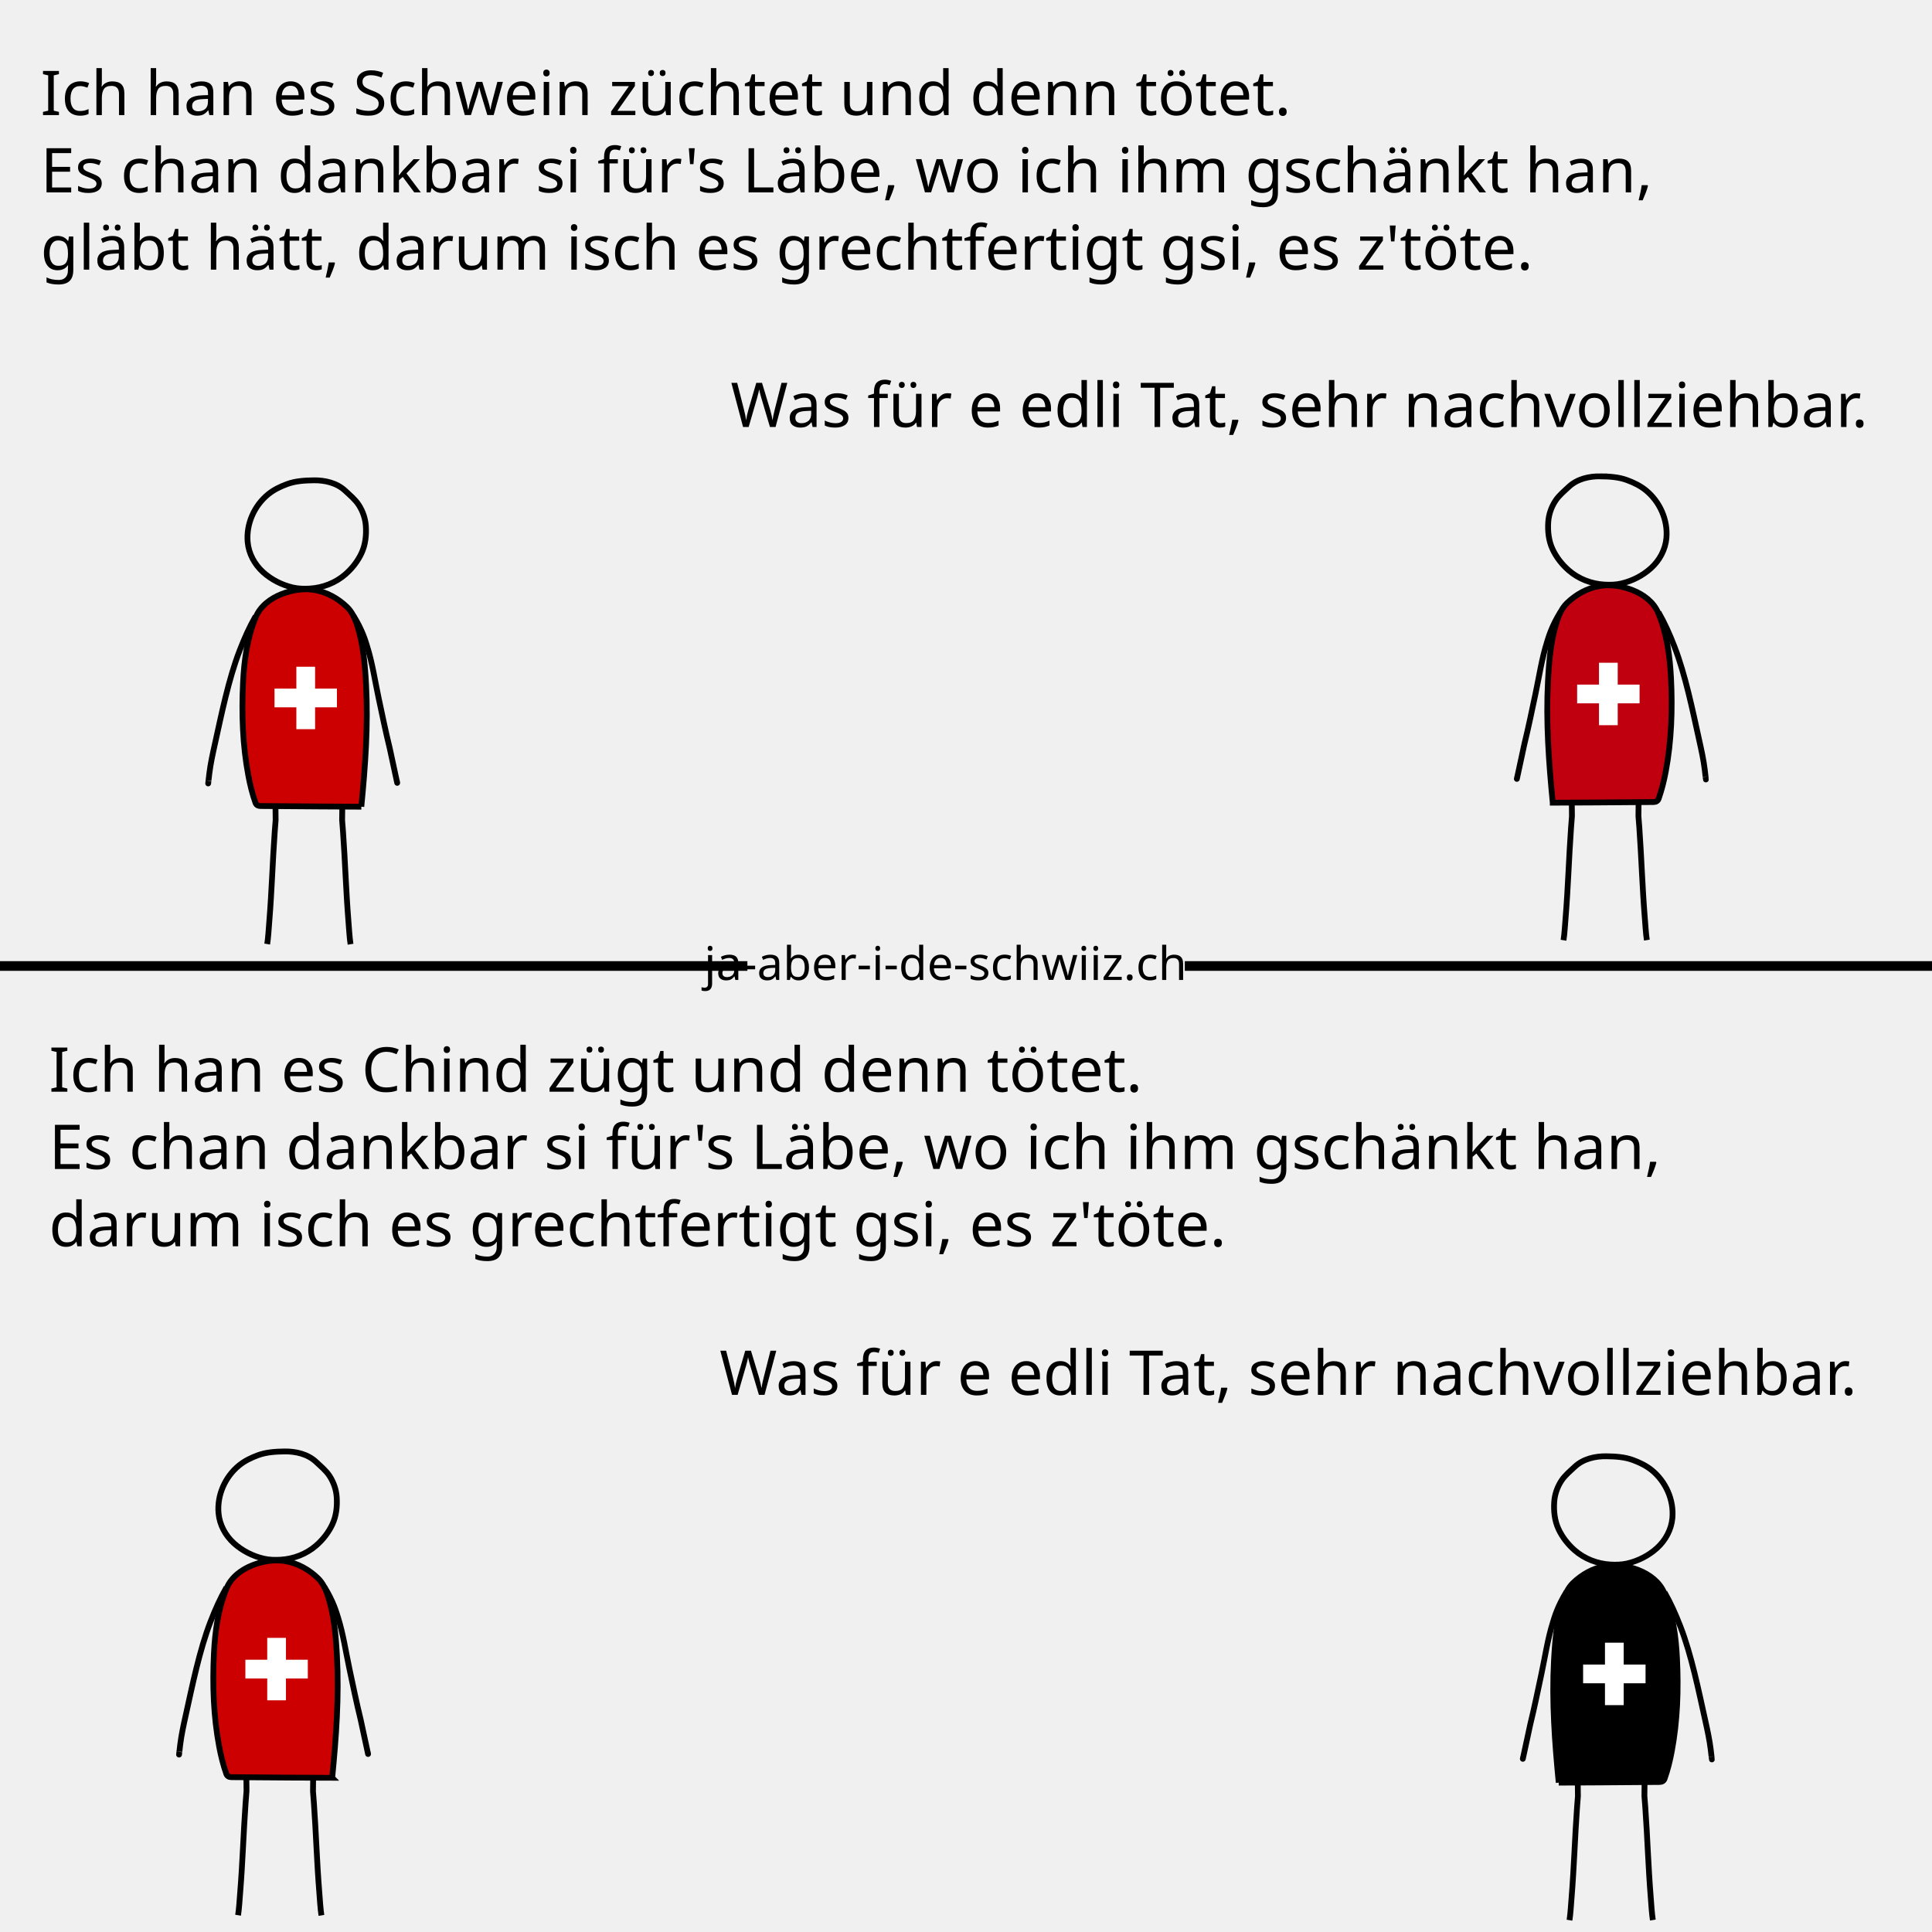
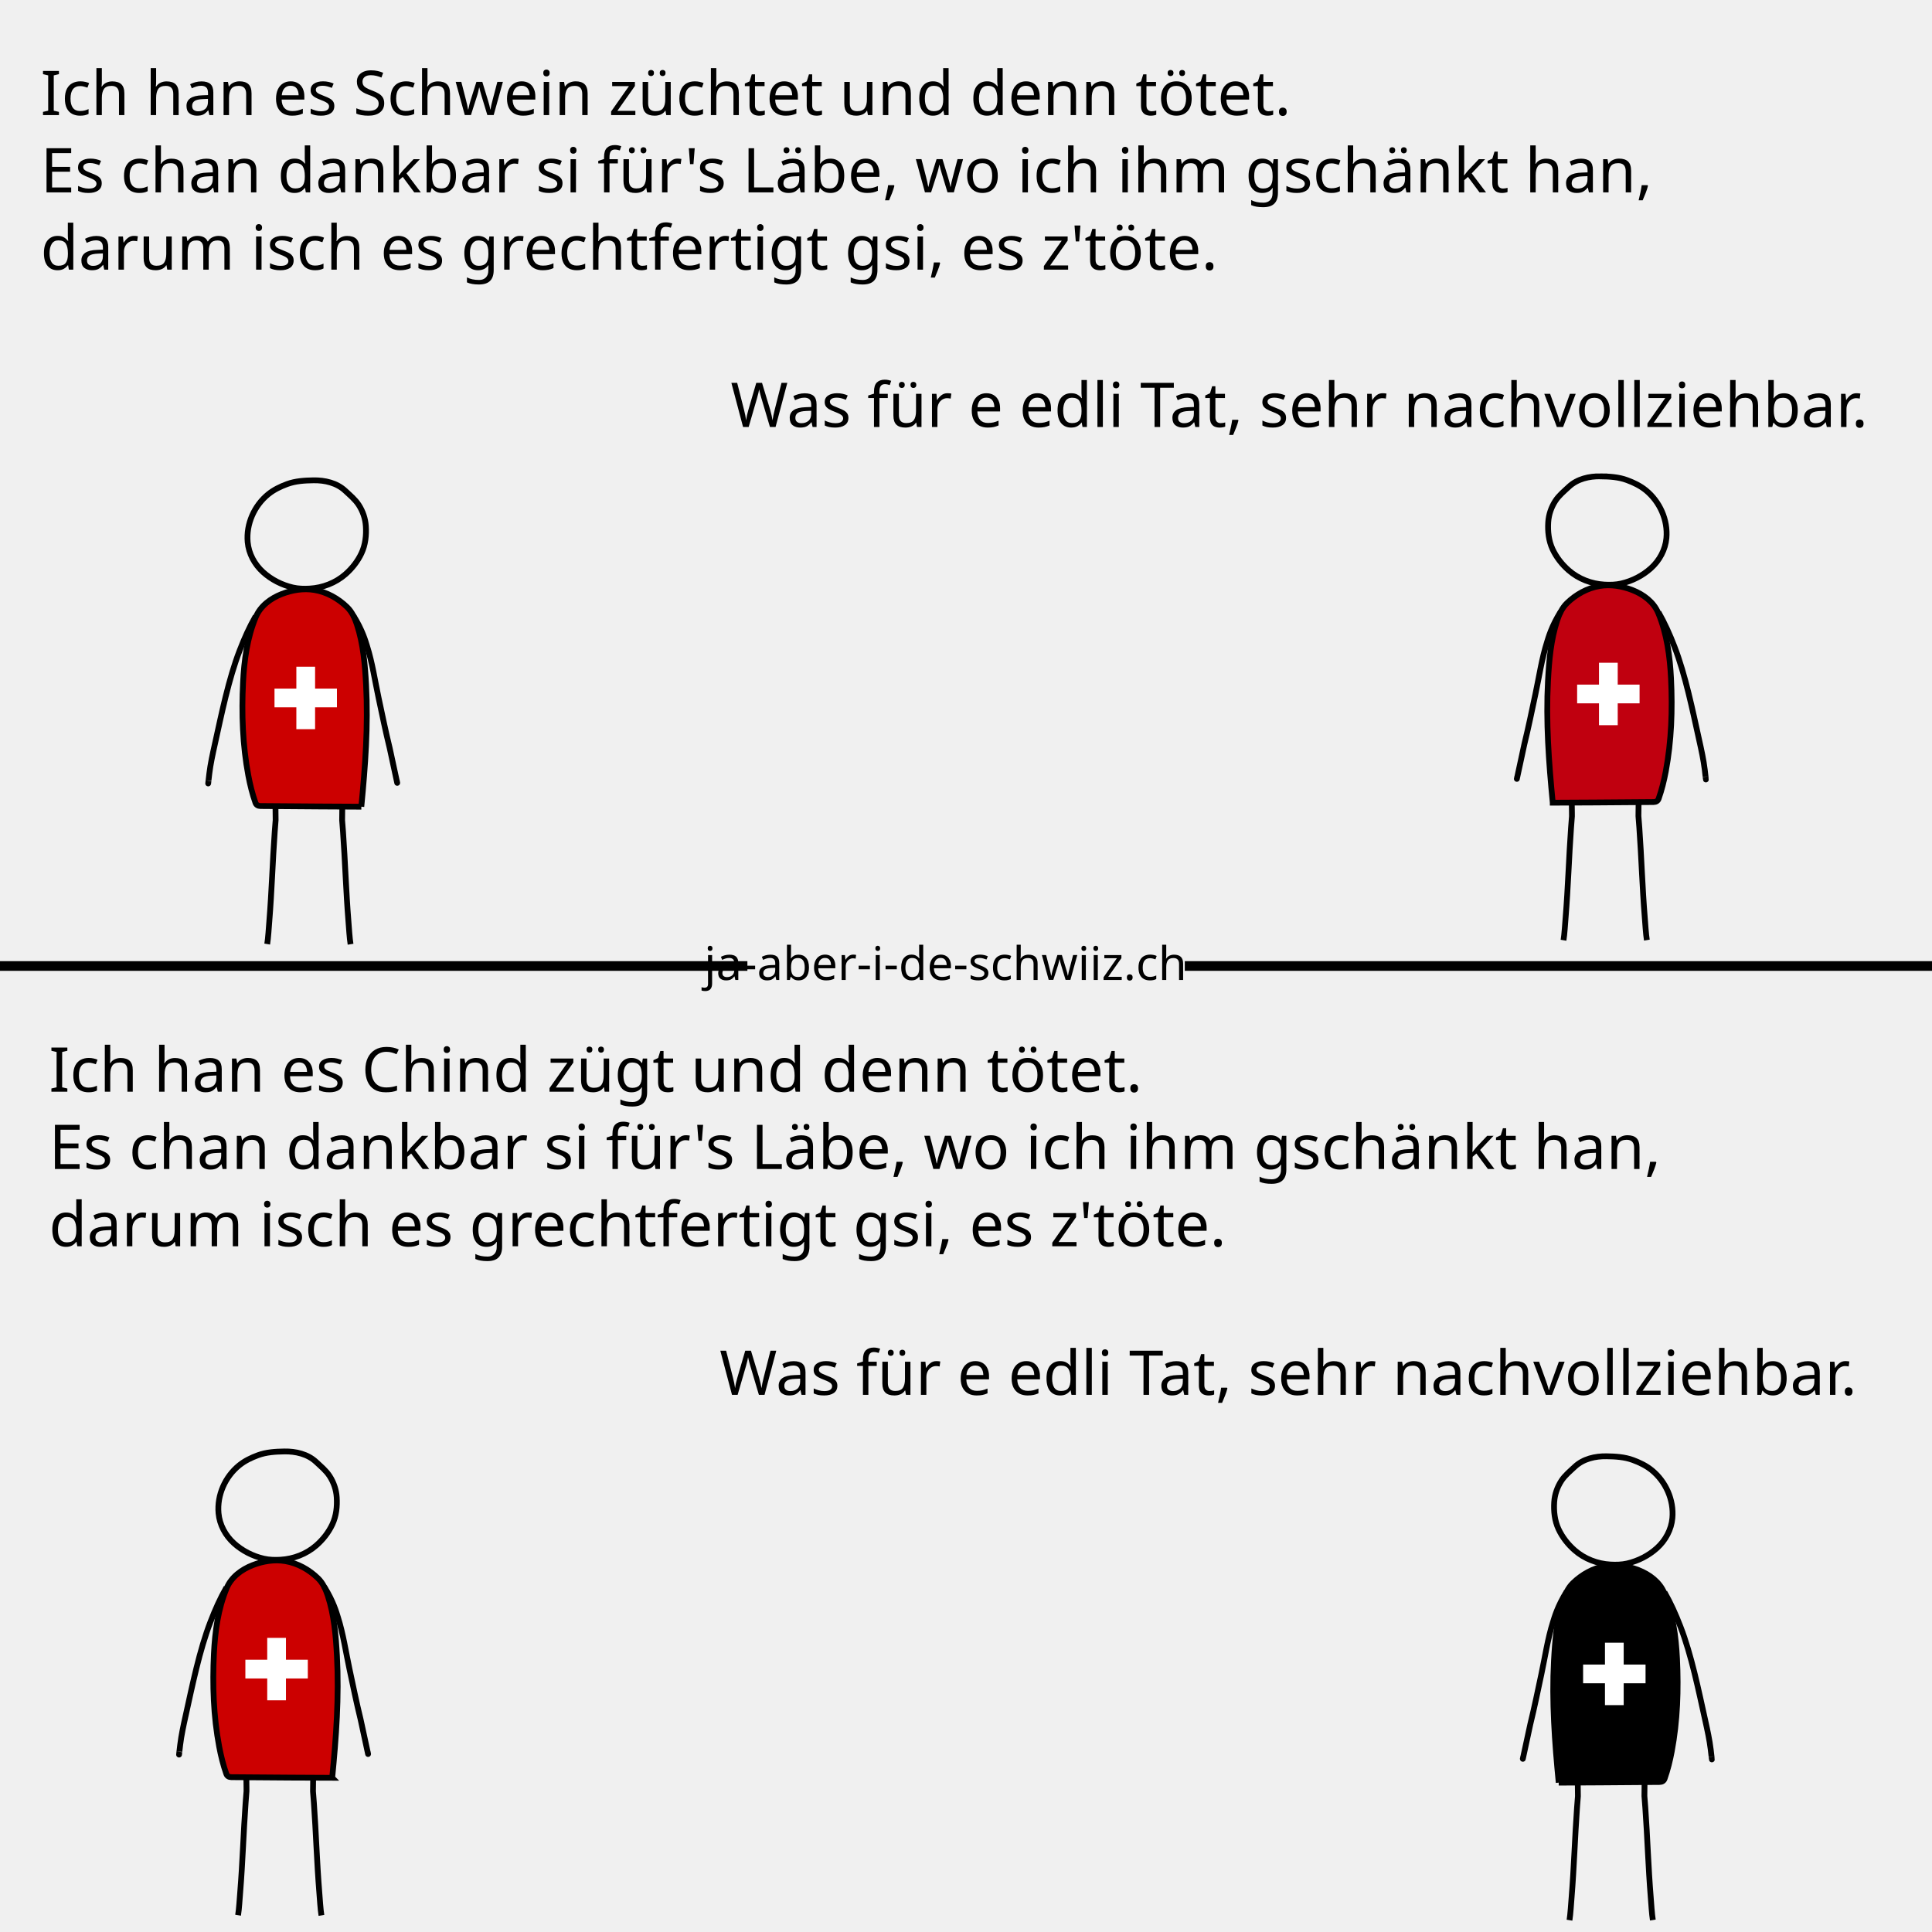
<svg xmlns="http://www.w3.org/2000/svg" width="1e3" height="1e3" version="1.1" viewBox="0 0 1e3 1e3" id="svg90">
  <text xml:space="preserve" x="20.976" y="59.568" id="text1159-3" style="font-family:'MJ Handwriting'">
    <tspan x="20.976" y="59.568" style="font-size:32px" id="tspan1362">Ich han es Schwein züchtet und denn tötet.</tspan>
    <tspan x="20.976" y="99.568" style="font-size:32px" id="tspan10189">Es chan dankbar si für's Läbe, wo ich ihm gschänkt han,</tspan>
-     <tspan x="20.976" y="139.568" style="font-size:32px" id="tspan1366">gläbt hätt, darum isch es grechtfertigt gsi, es z'töte.</tspan>
+     <tspan x="20.976" y="139.568" style="font-size:32px" id="tspan1366">darum isch es grechtfertigt gsi, es z'töte.</tspan>
  </text>
  <defs id="defs94">
    </defs>
  <style id="style2">text { 
    font-family:'MJ Handwriting';
}</style>
  <g transform="translate(-119.3746,515.7002)" id="g24">
    <g stroke="#000000" stroke-width="3" id="g20">
      <path d="m 266.56,235.57 c -4.601,0.072 -9.322,0.347 -13.651,1.946 -3.473,1.283 -6.865,2.905 -9.761,5.258 -7.249,5.891 -11.497,15.402 -10.66,24.778 0.532,5.956 3.554,11.535 7.973,15.533 4.34,3.928 9.74,6.66 15.405,7.97 2.842,0.657 5.796,0.714 8.696,0.551 6.747,-0.378 13.394,-2.919 18.5,-7.382 3.469,-3.032 6.385,-6.75 8.338,-10.918 2.038,-4.348 2.569,-9.278 2.257,-14.033 -0.256,-3.909 -1.56,-7.712 -3.7,-10.998 -1.845,-2.833 -4.5,-4.981 -6.957,-7.289 -4.372,-4.107 -10.598,-5.519 -16.442,-5.417 z" fill="none" id="path6" />
      <path d="m 291.32,404.5 c 2.051,-20.927 3.583,-41.997 2.461,-63.015 -0.564,-10.562 -1.449,-21.267 -4.773,-31.368 -1.074,-3.263 -2.539,-6.476 -5.046,-8.916 -4.619,-4.494 -10.554,-7.806 -16.91,-8.869 -5.706,-0.955 -11.635,0.028 -16.978,2.115 -5.64,2.203 -10.984,6.125 -13.379,11.887 -4.462,10.733 -6.031,22.425 -6.596,33.949 -0.787,16.048 -0.252,32.255 2.723,48.046 0.9,4.776 2.067,9.513 3.694,14.126 0.392,1.111 1.328,1.694 2.555,1.702 17.417,0.115 46.349,0.38 52.25,0.344 3.3e-4,0 -6e-4,-8e-4 -6e-4,-8e-4 z" fill="#cc0000" id="path8" />
      <g fill="none" id="g18">
        <path d="m 246.89,404.7 c 0.091,9.775 0.24,3.927 -0.391,12.763 -1.101,15.421 -1.549,30.884 -2.8,46.299 -0.247,3.044 -0.592,8.838 -1.094,11.85" id="path10" />
        <path d="m 236.58,305.95 c -3.223,5.62 -5.771,11.352 -8.245,17.734 -5.722,14.756 -9.396,33.026 -12.83,48.483 -1.109,4.992 -2.251,10.168 -2.865,15.238 -0.164,1.353 -0.919,7.929 -0.404,3.647" id="path12" />
        <path d="m 287.2,305.6 c 4.757,7.588 6.343,13.436 7.085,15.778 2.725,8.605 4.097,18.002 5.983,26.828 1.949,9.12 3.528,16.931 5.742,25.994 0.279,1.143 5.133,23.973 3.647,16.735" id="path14" />
        <path d="m 281.46,404.78 c -0.091,9.775 -0.24,3.927 0.391,12.763 1.101,15.421 1.549,30.884 2.8,46.299 0.247,3.044 0.592,8.838 1.094,11.85" id="path16" />
      </g>
    </g>
    <path class="nostroke" d="m 257.69,332.06 h 9.696 v 11.312 h 11.312 v 9.696 h -11.312 v 11.312 H 257.69 v -11.312 h -11.312 v -9.696 h 11.312 z" fill="#ffffff" id="path22" />
  </g>
  <g transform="translate(309.1046,7.88521)" id="g24-8-5" />
  <text xml:space="preserve" x="976.234" y="221.003" id="text1159" style="text-align:end;text-anchor:end">
    <tspan x="976.234" y="221.003" style="font-size:32px;text-align:end;text-anchor:end" id="tspan916">Was für e edli Tat, sehr nachvollziehbar.</tspan>
  </text>
  <g transform="matrix(-1,0,0,1,1098.112,518.1945)" id="g24-6">
    <g stroke="#000000" stroke-width="3" id="g20-8">
      <path d="m 266.56,235.57 c -4.601,0.072 -9.322,0.347 -13.651,1.946 -3.473,1.283 -6.865,2.905 -9.761,5.258 -7.249,5.891 -11.497,15.402 -10.66,24.778 0.532,5.956 3.554,11.535 7.973,15.533 4.34,3.928 9.74,6.66 15.405,7.97 2.842,0.657 5.796,0.714 8.696,0.551 6.747,-0.378 13.394,-2.919 18.5,-7.382 3.469,-3.032 6.385,-6.75 8.338,-10.918 2.038,-4.348 2.569,-9.278 2.257,-14.033 -0.256,-3.909 -1.56,-7.712 -3.7,-10.998 -1.845,-2.833 -4.5,-4.981 -6.957,-7.289 -4.372,-4.107 -10.598,-5.519 -16.442,-5.417 z" fill="none" id="path6-9" />
      <path d="m 291.32,404.5 c 2.051,-20.927 3.583,-41.997 2.461,-63.015 -0.564,-10.562 -1.449,-21.267 -4.773,-31.368 -1.074,-3.263 -2.539,-6.476 -5.046,-8.916 -4.619,-4.494 -10.554,-7.806 -16.91,-8.869 -5.706,-0.955 -11.635,0.028 -16.978,2.115 -5.64,2.203 -10.984,6.125 -13.379,11.887 -4.462,10.733 -6.031,22.425 -6.596,33.949 -0.787,16.048 -0.252,32.255 2.723,48.046 0.9,4.776 2.067,9.513 3.694,14.126 0.392,1.111 1.328,1.694 2.555,1.702 17.417,0.115 46.349,0.38 52.25,0.344 3.3e-4,0 -6e-4,-8e-4 -6e-4,-8e-4 z" fill="#00cc00" id="path8-4" style="fill:#000000;fill-opacity:1" />
      <g fill="none" id="g18-6">
        <path d="m 246.89,404.7 c 0.091,9.775 0.24,3.927 -0.391,12.763 -1.101,15.421 -1.549,30.884 -2.8,46.299 -0.247,3.044 -0.592,8.838 -1.094,11.85" id="path10-7" />
        <path d="m 236.58,305.95 c -3.223,5.62 -5.771,11.352 -8.245,17.734 -5.722,14.756 -9.396,33.026 -12.83,48.483 -1.109,4.992 -2.251,10.168 -2.865,15.238 -0.164,1.353 -0.919,7.929 -0.404,3.647" id="path12-7" />
        <path d="m 287.2,305.6 c 4.757,7.588 6.343,13.436 7.085,15.778 2.725,8.605 4.097,18.002 5.983,26.828 1.949,9.12 3.528,16.931 5.742,25.994 0.279,1.143 5.133,23.973 3.647,16.735" id="path14-3" />
        <path d="m 281.46,404.78 c -0.091,9.775 -0.24,3.927 0.391,12.763 1.101,15.421 1.549,30.884 2.8,46.299 0.247,3.044 0.592,8.838 1.094,11.85" id="path16-0" />
      </g>
    </g>
    <path class="nostroke" d="m 257.69,332.06 h 9.696 v 11.312 h 11.312 v 9.696 h -11.312 v 11.312 H 257.69 v -11.312 h -11.312 v -9.696 h 11.312 z" fill="#ffffff" id="path22-1" />
  </g>
  <g id="g1113">
    <g fill="none" stroke="#000000" stroke-width="5px" id="g1097">
      <path d="M 0,500 H 386.849" id="path1089" />
      <path d="M 613.242,500 H 1000" id="path1091" />
    </g>
  </g>
  <text xml:space="preserve" style="font-size:24px;line-height:1.25;text-align:center;text-anchor:middle;" x="498.738" y="507.216" id="text1495">
    <tspan id="tspan1493" x="498.738" y="507.216">ja-aber-i-de-schwiiz.ch</tspan>
  </text>
  <g transform="translate(-104.2974,13.03985)" id="g24-9">
    <g stroke="#000000" stroke-width="3" id="g20-1">
      <path d="m 266.56,235.57 c -4.601,0.072 -9.322,0.347 -13.651,1.946 -3.473,1.283 -6.865,2.905 -9.761,5.258 -7.249,5.891 -11.497,15.402 -10.66,24.778 0.532,5.956 3.554,11.535 7.973,15.533 4.34,3.928 9.74,6.66 15.405,7.97 2.842,0.657 5.796,0.714 8.696,0.551 6.747,-0.378 13.394,-2.919 18.5,-7.382 3.469,-3.032 6.385,-6.75 8.338,-10.918 2.038,-4.348 2.569,-9.278 2.257,-14.033 -0.256,-3.909 -1.56,-7.712 -3.7,-10.998 -1.845,-2.833 -4.5,-4.981 -6.957,-7.289 -4.372,-4.107 -10.598,-5.519 -16.442,-5.417 z" fill="none" id="path6-91" />
      <path d="m 291.32,404.5 c 2.051,-20.927 3.583,-41.997 2.461,-63.015 -0.564,-10.562 -1.449,-21.267 -4.773,-31.368 -1.074,-3.263 -2.539,-6.476 -5.046,-8.916 -4.619,-4.494 -10.554,-7.806 -16.91,-8.869 -5.706,-0.955 -11.635,0.028 -16.978,2.115 -5.64,2.203 -10.984,6.125 -13.379,11.887 -4.462,10.733 -6.031,22.425 -6.596,33.949 -0.787,16.048 -0.252,32.255 2.723,48.046 0.9,4.776 2.067,9.513 3.694,14.126 0.392,1.111 1.328,1.694 2.555,1.702 17.417,0.115 46.349,0.38 52.25,0.344 3.3e-4,0 -6e-4,-8e-4 -6e-4,-8e-4 z" fill="#cc0000" id="path8-5" />
      <g fill="none" id="g18-9">
        <path d="m 246.89,404.7 c 0.091,9.775 0.24,3.927 -0.391,12.763 -1.101,15.421 -1.549,30.884 -2.8,46.299 -0.247,3.044 -0.592,8.838 -1.094,11.85" id="path10-72" />
        <path d="m 236.58,305.95 c -3.223,5.62 -5.771,11.352 -8.245,17.734 -5.722,14.756 -9.396,33.026 -12.83,48.483 -1.109,4.992 -2.251,10.168 -2.865,15.238 -0.164,1.353 -0.919,7.929 -0.404,3.647" id="path12-78" />
        <path d="m 287.2,305.6 c 4.757,7.588 6.343,13.436 7.085,15.778 2.725,8.605 4.097,18.002 5.983,26.828 1.949,9.12 3.528,16.931 5.742,25.994 0.279,1.143 5.133,23.973 3.647,16.735" id="path14-6" />
        <path d="m 281.46,404.78 c -0.091,9.775 -0.24,3.927 0.391,12.763 1.101,15.421 1.549,30.884 2.8,46.299 0.247,3.044 0.592,8.838 1.094,11.85" id="path16-4" />
      </g>
    </g>
    <path class="nostroke" d="m 257.69,332.06 h 9.696 v 11.312 h 11.312 v 9.696 h -11.312 v 11.312 H 257.69 v -11.312 h -11.312 v -9.696 h 11.312 z" fill="#ffffff" id="path22-6" />
  </g>
  <g transform="matrix(-1,0,0,1,1095.019,10.97799)" id="g24-6-6">
    <g stroke="#000000" stroke-width="3" id="g20-8-1">
      <path d="m 266.56,235.57 c -4.601,0.072 -9.322,0.347 -13.651,1.946 -3.473,1.283 -6.865,2.905 -9.761,5.258 -7.249,5.891 -11.497,15.402 -10.66,24.778 0.532,5.956 3.554,11.535 7.973,15.533 4.34,3.928 9.74,6.66 15.405,7.97 2.842,0.657 5.796,0.714 8.696,0.551 6.747,-0.378 13.394,-2.919 18.5,-7.382 3.469,-3.032 6.385,-6.75 8.338,-10.918 2.038,-4.348 2.569,-9.278 2.257,-14.033 -0.256,-3.909 -1.56,-7.712 -3.7,-10.998 -1.845,-2.833 -4.5,-4.981 -6.957,-7.289 -4.372,-4.107 -10.598,-5.519 -16.442,-5.417 z" fill="none" id="path6-9-5" />
      <path d="m 291.32,404.5 c 2.051,-20.927 3.583,-41.997 2.461,-63.015 -0.564,-10.562 -1.449,-21.267 -4.773,-31.368 -1.074,-3.263 -2.539,-6.476 -5.046,-8.916 -4.619,-4.494 -10.554,-7.806 -16.91,-8.869 -5.706,-0.955 -11.635,0.028 -16.978,2.115 -5.64,2.203 -10.984,6.125 -13.379,11.887 -4.462,10.733 -6.031,22.425 -6.596,33.949 -0.787,16.048 -0.252,32.255 2.723,48.046 0.9,4.776 2.067,9.513 3.694,14.126 0.392,1.111 1.328,1.694 2.555,1.702 17.417,0.115 46.349,0.38 52.25,0.344 3.3e-4,0 -6e-4,-8e-4 -6e-4,-8e-4 z" fill="#00cc00" id="path8-4-9" style="fill:#c0000f;fill-opacity:1" />
      <g fill="none" id="g18-6-7">
        <path d="m 246.89,404.7 c 0.091,9.775 0.24,3.927 -0.391,12.763 -1.101,15.421 -1.549,30.884 -2.8,46.299 -0.247,3.044 -0.592,8.838 -1.094,11.85" id="path10-7-0" />
        <path d="m 236.58,305.95 c -3.223,5.62 -5.771,11.352 -8.245,17.734 -5.722,14.756 -9.396,33.026 -12.83,48.483 -1.109,4.992 -2.251,10.168 -2.865,15.238 -0.164,1.353 -0.919,7.929 -0.404,3.647" id="path12-7-0" />
        <path d="m 287.2,305.6 c 4.757,7.588 6.343,13.436 7.085,15.778 2.725,8.605 4.097,18.002 5.983,26.828 1.949,9.12 3.528,16.931 5.742,25.994 0.279,1.143 5.133,23.973 3.647,16.735" id="path14-3-1" />
        <path d="m 281.46,404.78 c -0.091,9.775 -0.24,3.927 0.391,12.763 1.101,15.421 1.549,30.884 2.8,46.299 0.247,3.044 0.592,8.838 1.094,11.85" id="path16-0-3" />
      </g>
    </g>
    <path class="nostroke" d="m 257.69,332.06 h 9.696 v 11.312 h 11.312 v 9.696 h -11.312 v 11.312 H 257.69 v -11.312 h -11.312 v -9.696 h 11.312 z" fill="#ffffff" id="path22-1-2" />
  </g>
  <text xml:space="preserve" x="25.33" y="565.06" id="text1159-3-5" style="font-family:'MJ Handwriting'">
    <tspan x="25.33" y="565.06" style="font-size:32px" id="tspan12426">Ich han es Chind zügt und denn tötet.</tspan>
    <tspan x="25.33" y="605.06" style="font-size:32px" id="tspan15626">Es chan dankbar si für's Läbe, wo ich ihm gschänkt han,</tspan>
    <tspan x="25.33" y="645.06" style="font-size:32px" id="tspan15628">darum isch es grechtfertigt gsi, es z'töte.</tspan>
  </text>
  <text xml:space="preserve" x="970.515" y="721.977" id="text1159-8" style="font-family:'MJ Handwriting';text-align:end;text-anchor:end">
    <tspan x="970.515" y="721.977" style="font-size:32px;text-align:end;text-anchor:end" id="tspan916-1">Was für e edli Tat, sehr nachvollziehbar.</tspan>
  </text>
</svg>
